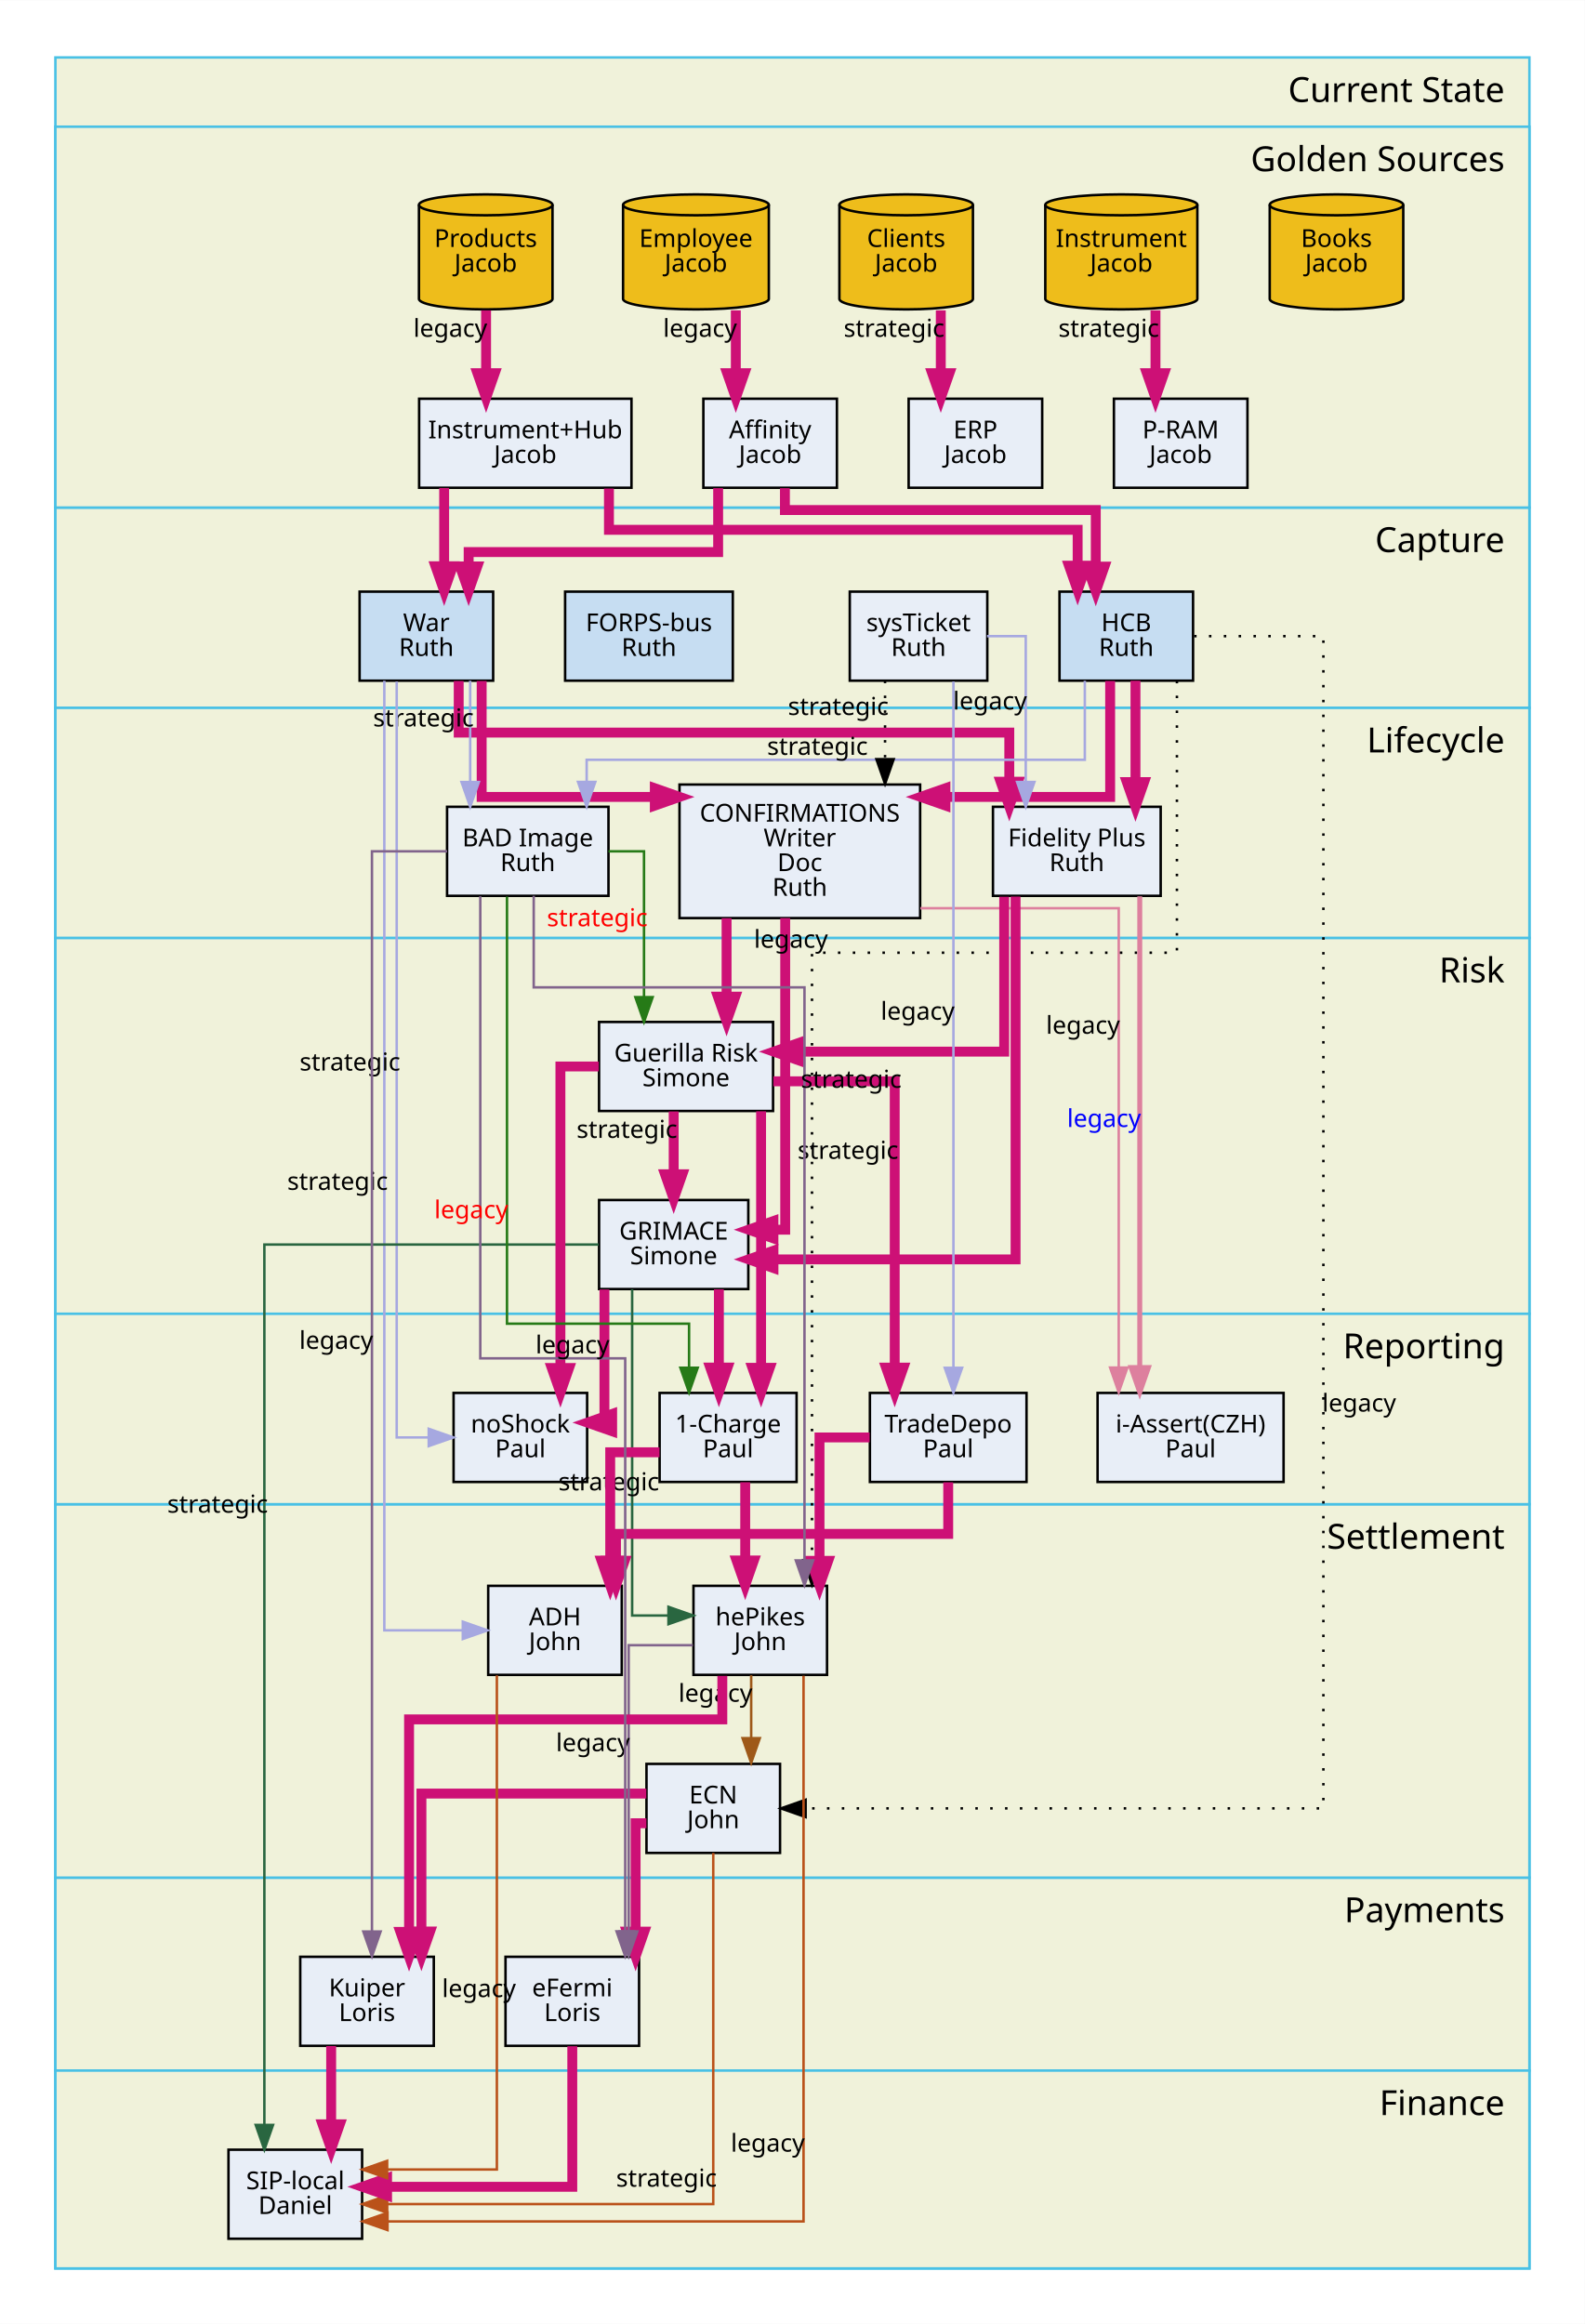
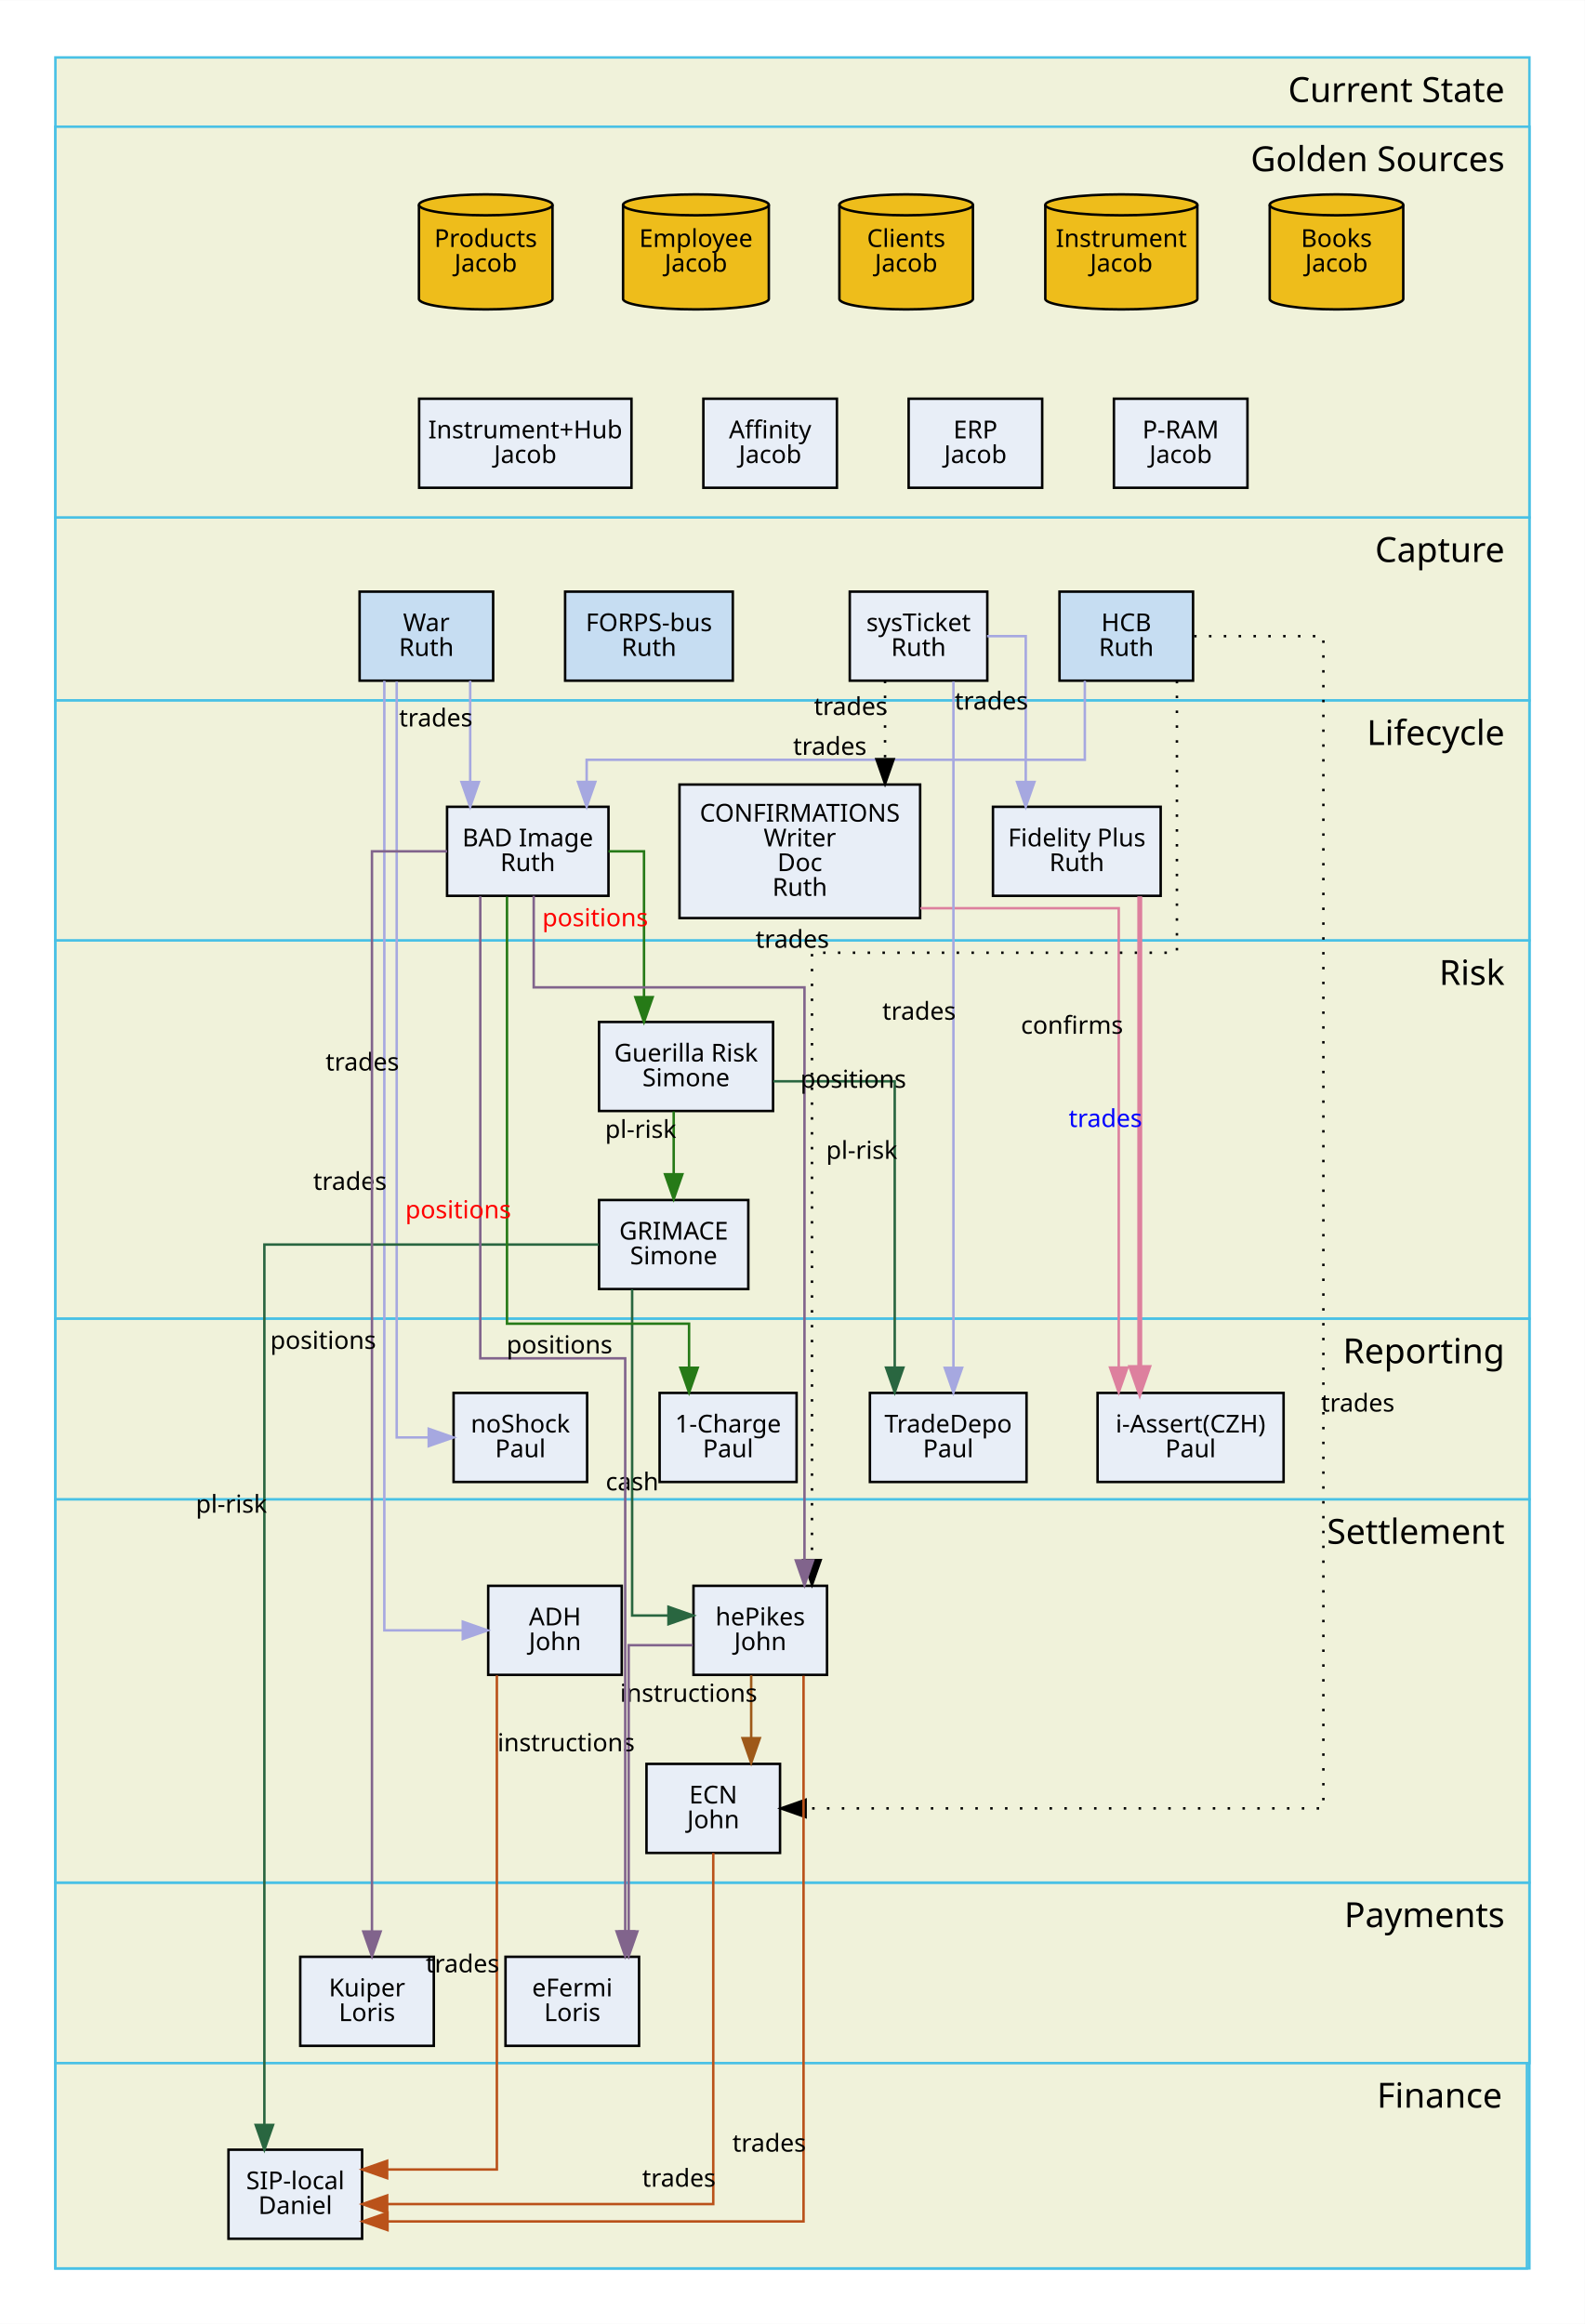
<svg xmlns="http://www.w3.org/2000/svg" xmlns:xlink="http://www.w3.org/1999/xlink" width="641pt" height="940pt" viewBox="0.00 0.00 640.80 939.55">
  <g id="graph0" class="graph" transform="scale(1 1) rotate(0) translate(14.4 925.15)">
    <polygon fill="#ffffff" stroke="transparent" points="-14.4,14.4 -14.4,-925.15 626.4,-925.15 626.4,14.4 -14.4,14.4" />
    <g id="clust1" class="cluster">
      <polygon fill="#f0f2da" stroke="#49c1e5" points="8,-902 8,-8 604,-8 604,-902 8,-902" />
      <text text-anchor="end" x="594" y="-884" font-family="sans-serif" font-size="14.00" fill="#000000">Current State</text>
    </g>
    <g id="clust2" class="cluster">
-       <polygon fill="#f0f2da" stroke="#49c1e5" points="8,-166 8,-88 604,-88 604,-166 8,-166" />
-       <text text-anchor="end" x="594" y="-148" font-family="sans-serif" font-size="14.00" fill="#000000">Payments</text>
+       <polygon fill="#f0f2da" stroke="#49c1e5" points="8,-164 8,-91 604,-91 604,-164 8,-164" />
+       <text text-anchor="end" x="594" y="-146" font-family="sans-serif" font-size="14.00" fill="#000000">Payments</text>
    </g>
    <g id="clust3" class="cluster">
-       <polygon fill="#f0f2da" stroke="#49c1e5" points="8,-546 8,-394 604,-394 604,-546 8,-546" />
-       <text text-anchor="end" x="594" y="-528" font-family="sans-serif" font-size="14.00" fill="#000000">Risk</text>
+       <polygon fill="#f0f2da" stroke="#49c1e5" points="8,-545 8,-392 604,-392 604,-545 8,-545" />
+       <text text-anchor="end" x="594" y="-527" font-family="sans-serif" font-size="14.00" fill="#000000">Risk</text>
    </g>
    <g id="clust4" class="cluster">
-       <polygon fill="#f0f2da" stroke="#49c1e5" points="8,-720 8,-639 604,-639 604,-720 8,-720" />
-       <text text-anchor="end" x="594" y="-702" font-family="sans-serif" font-size="14.00" fill="#000000">Capture</text>
+       <polygon fill="#f0f2da" stroke="#49c1e5" points="8,-716 8,-642 604,-642 604,-716 8,-716" />
+       <text text-anchor="end" x="594" y="-698" font-family="sans-serif" font-size="14.00" fill="#000000">Capture</text>
    </g>
    <g id="clust7" class="cluster">
-       <polygon fill="#f0f2da" stroke="#49c1e5" points="8,-874 8,-720 604,-720 604,-874 8,-874" />
+       <polygon fill="#f0f2da" stroke="#49c1e5" points="8,-874 8,-716 604,-716 604,-874 8,-874" />
      <text text-anchor="end" x="594" y="-856" font-family="sans-serif" font-size="14.00" fill="#000000">Golden Sources</text>
    </g>
    <g id="clust10" class="cluster">
-       <polygon fill="#f0f2da" stroke="#49c1e5" points="8,-639 8,-546 604,-546 604,-639 8,-639" />
-       <text text-anchor="end" x="594" y="-621" font-family="sans-serif" font-size="14.00" fill="#000000">Lifecycle</text>
+       <polygon fill="#f0f2da" stroke="#49c1e5" points="8,-642 8,-545 604,-545 604,-642 8,-642" />
+       <text text-anchor="end" x="594" y="-624" font-family="sans-serif" font-size="14.00" fill="#000000">Lifecycle</text>
    </g>
    <g id="clust11" class="cluster">
-       <polygon fill="#f0f2da" stroke="#49c1e5" points="8,-317 8,-166 604,-166 604,-317 8,-317" />
-       <text text-anchor="end" x="594" y="-299" font-family="sans-serif" font-size="14.00" fill="#000000">Settlement</text>
+       <polygon fill="#f0f2da" stroke="#49c1e5" points="8,-319 8,-164 604,-164 604,-319 8,-319" />
+       <text text-anchor="end" x="594" y="-301" font-family="sans-serif" font-size="14.00" fill="#000000">Settlement</text>
    </g>
    <g id="clust14" class="cluster">
-       <polygon fill="#f0f2da" stroke="#49c1e5" points="8,-394 8,-317 604,-317 604,-394 8,-394" />
-       <text text-anchor="end" x="594" y="-376" font-family="sans-serif" font-size="14.00" fill="#000000">Reporting</text>
+       <polygon fill="#f0f2da" stroke="#49c1e5" points="8,-392 8,-319 604,-319 604,-392 8,-392" />
+       <text text-anchor="end" x="594" y="-374" font-family="sans-serif" font-size="14.00" fill="#000000">Reporting</text>
    </g>
    <g id="clust15" class="cluster">
-       <polygon fill="#f0f2da" stroke="#49c1e5" points="8,-88 8,-8 604,-8 604,-88 8,-88" />
-       <text text-anchor="end" x="594" y="-70" font-family="sans-serif" font-size="14.00" fill="#000000">Finance</text>
+       <polygon fill="#f0f2da" stroke="#49c1e5" points="8,-91 8,-8 603,-8 603,-91 8,-91" />
+       <text text-anchor="end" x="593" y="-73" font-family="sans-serif" font-size="14.00" fill="#000000">Finance</text>
    </g>
    <g id="node1" class="node">
      <g id="a_node1">
        <a xlink:title="application: War id: PTN-" target="_blank">
          <polygon fill="#c6ddf2" stroke="#000000" points="185,-686 131,-686 131,-650 185,-650 185,-686" />
          <text text-anchor="middle" x="158" y="-670" font-family="sans-serif" font-size="10.00" fill="#000000">War</text>
          <text text-anchor="middle" x="158" y="-660" font-family="sans-serif" font-size="10.00" fill="#000000">Ruth</text>
        </a>
      </g>
    </g>
    <g id="node4" class="node">
      <g id="a_node4">
        <a xlink:title="application: CONFIRMATIONS Writer Doc id: PTN-" target="_blank">
          <polygon fill="#e8eef7" stroke="#000000" points="357.649,-608 260.351,-608 260.351,-554 357.649,-554 357.649,-608" />
          <text text-anchor="middle" x="309" y="-593" font-family="sans-serif" font-size="10.00" fill="#000000">CONFIRMATIONS</text>
          <text text-anchor="middle" x="309" y="-583" font-family="sans-serif" font-size="10.00" fill="#000000">Writer</text>
          <text text-anchor="middle" x="309" y="-573" font-family="sans-serif" font-size="10.00" fill="#000000">Doc</text>
          <text text-anchor="middle" x="309" y="-563" font-family="sans-serif" font-size="10.00" fill="#000000">Ruth</text>
        </a>
      </g>
    </g>
-     <g id="edge1" class="edge">
-       <path fill="none" stroke="#cd1076" stroke-width="4" d="M180.358,-649.894C180.358,-630.661 180.358,-603 180.358,-603 180.358,-603 250.366,-603 250.366,-603" />
-       <polygon fill="#cd1076" stroke="#cd1076" stroke-width="4" points="250.366,-606.5 260.366,-603 250.366,-599.5 250.366,-606.5" />
-     </g>
    <g id="node12" class="node">
      <g id="a_node12">
        <a xlink:title="application: Fidelity Plus id: PTN-" target="_blank">
          <polygon fill="#e8eef7" stroke="#000000" points="454.906,-599 387.094,-599 387.094,-563 454.906,-563 454.906,-599" />
          <text text-anchor="middle" x="421" y="-583" font-family="sans-serif" font-size="10.00" fill="#000000">Fidelity Plus</text>
          <text text-anchor="middle" x="421" y="-573" font-family="sans-serif" font-size="10.00" fill="#000000">Ruth</text>
        </a>
      </g>
    </g>
-     <g id="edge2" class="edge">
-       <path fill="none" stroke="#cd1076" stroke-width="4" d="M171.075,-649.87C171.075,-639.686 171.075,-629 171.075,-629 171.075,-629 393.698,-629 393.698,-629 393.698,-629 393.698,-609.147 393.698,-609.147" />
-       <polygon fill="#cd1076" stroke="#cd1076" stroke-width="4" points="397.198,-609.147 393.698,-599.147 390.198,-609.147 397.198,-609.147" />
-     </g>
    <g id="node14" class="node">
      <g id="a_node14">
        <a xlink:title="application: ADH id: PTN-" target="_blank">
          <polygon fill="#e8eef7" stroke="#000000" points="237,-284 183,-284 183,-248 237,-248 237,-284" />
          <text text-anchor="middle" x="210" y="-268" font-family="sans-serif" font-size="10.00" fill="#000000">ADH</text>
          <text text-anchor="middle" x="210" y="-258" font-family="sans-serif" font-size="10.00" fill="#000000">John</text>
        </a>
      </g>
    </g>
    <g id="edge3" class="edge">
      <path fill="none" stroke="#a6a8e0" d="M141,-649.946C141,-571.724 141,-266 141,-266 141,-266 172.729,-266 172.729,-266" />
      <polygon fill="#a6a8e0" stroke="#a6a8e0" points="172.729,-269.5 182.729,-266 172.729,-262.5 172.729,-269.5" />
-       <text text-anchor="middle" x="122.103" y="-444.108" font-family="sans-serif" font-size="10.00" fill="#000000">strategic</text>
+       <text text-anchor="middle" x="127.103" y="-444.108" font-family="sans-serif" font-size="10.00" fill="#000000">trades</text>
    </g>
    <g id="node20" class="node">
      <g id="a_node20">
        <a xlink:title="application: BAD Image id: PTN-" target="_blank">
          <polygon fill="#e8eef7" stroke="#000000" points="231.633,-599 166.367,-599 166.367,-563 231.633,-563 231.633,-599" />
          <text text-anchor="middle" x="199" y="-583" font-family="sans-serif" font-size="10.00" fill="#000000">BAD Image</text>
          <text text-anchor="middle" x="199" y="-573" font-family="sans-serif" font-size="10.00" fill="#000000">Ruth</text>
        </a>
      </g>
    </g>
    <g id="edge4" class="edge">
      <path fill="none" stroke="#a6a8e0" d="M175.717,-649.973C175.717,-649.973 175.717,-609.003 175.717,-609.003" />
      <polygon fill="#a6a8e0" stroke="#a6a8e0" points="179.217,-609.003 175.717,-599.003 172.217,-609.003 179.217,-609.003" />
-       <text text-anchor="middle" x="156.82" y="-631.489" font-family="sans-serif" font-size="10.00" fill="#000000">strategic</text>
+       <text text-anchor="middle" x="161.82" y="-631.489" font-family="sans-serif" font-size="10.00" fill="#000000">trades</text>
    </g>
    <g id="node22" class="node">
      <g id="a_node22">
        <a xlink:title="application: noShock id: PTN-" target="_blank">
          <polygon fill="#e8eef7" stroke="#000000" points="223,-362 169,-362 169,-326 223,-326 223,-362" />
          <text text-anchor="middle" x="196" y="-346" font-family="sans-serif" font-size="10.00" fill="#000000">noShock</text>
          <text text-anchor="middle" x="196" y="-336" font-family="sans-serif" font-size="10.00" fill="#000000">Paul</text>
        </a>
      </g>
    </g>
    <g id="edge5" class="edge">
      <path fill="none" stroke="#a6a8e0" d="M146,-649.652C146,-581.112 146,-344 146,-344 146,-344 158.951,-344 158.951,-344" />
      <polygon fill="#a6a8e0" stroke="#a6a8e0" points="158.951,-347.5 168.951,-344 158.951,-340.5 158.951,-347.5" />
-       <text text-anchor="middle" x="127.103" y="-492.35" font-family="sans-serif" font-size="10.00" fill="#000000">strategic</text>
+       <text text-anchor="middle" x="132.103" y="-492.35" font-family="sans-serif" font-size="10.00" fill="#000000">trades</text>
    </g>
    <g id="node2" class="node">
      <g id="a_node2">
        <a xlink:title="application: GRIMACE id: PTN-" target="_blank">
          <polygon fill="#e8eef7" stroke="#000000" points="288.171,-440 227.829,-440 227.829,-404 288.171,-404 288.171,-440" />
          <text text-anchor="middle" x="258" y="-424" font-family="sans-serif" font-size="10.00" fill="#000000">GRIMACE</text>
          <text text-anchor="middle" x="258" y="-414" font-family="sans-serif" font-size="10.00" fill="#000000">Simone</text>
        </a>
      </g>
    </g>
    <g id="node10" class="node">
      <g id="a_node10">
        <a xlink:title="application: 1-Charge id: PTN-" target="_blank">
          <polygon fill="#e8eef7" stroke="#000000" points="307.69,-362 252.31,-362 252.31,-326 307.69,-326 307.69,-362" />
          <text text-anchor="middle" x="280" y="-346" font-family="sans-serif" font-size="10.00" fill="#000000">1-Charge</text>
          <text text-anchor="middle" x="280" y="-336" font-family="sans-serif" font-size="10.00" fill="#000000">Paul</text>
        </a>
      </g>
    </g>
-     <g id="edge6" class="edge">
-       <path fill="none" stroke="#cd1076" stroke-width="4" d="M276.275,-403.909C276.275,-403.909 276.275,-372.263 276.275,-372.263" />
-       <polygon fill="#cd1076" stroke="#cd1076" stroke-width="4" points="279.775,-372.263 276.275,-362.263 272.775,-372.263 279.775,-372.263" />
-     </g>
    <g id="node13" class="node">
      <g id="a_node13">
        <a xlink:title="application: hePikes id: PTN-" target="_blank">
          <polygon fill="#e8eef7" stroke="#000000" points="320,-284 266,-284 266,-248 320,-248 320,-284" />
          <text text-anchor="middle" x="293" y="-268" font-family="sans-serif" font-size="10.00" fill="#000000">hePikes</text>
          <text text-anchor="middle" x="293" y="-258" font-family="sans-serif" font-size="10.00" fill="#000000">John</text>
        </a>
      </g>
    </g>
    <g id="edge7" class="edge">
      <path fill="none" stroke="#296640" d="M241.2,-403.906C241.2,-364.011 241.2,-272 241.2,-272 241.2,-272 255.886,-272 255.886,-272" />
      <polygon fill="#296640" stroke="#296640" points="255.886,-275.5 265.886,-272 255.886,-268.5 255.886,-275.5" />
-       <text text-anchor="middle" x="231.752" y="-322.61" font-family="sans-serif" font-size="10.00" fill="#000000">strategic</text>
+       <text text-anchor="middle" x="241.2" y="-322.61" font-family="sans-serif" font-size="10.00" fill="#000000">cash</text>
    </g>
    <g id="node15" class="node">
      <g id="a_node15">
        <a xlink:title="application: SIP-local id: PTN-" target="_blank">
          <polygon fill="#e8eef7" stroke="#000000" points="132.015,-56 77.985,-56 77.985,-20 132.015,-20 132.015,-56" />
          <text text-anchor="middle" x="105" y="-40" font-family="sans-serif" font-size="10.00" fill="#000000">SIP-local</text>
          <text text-anchor="middle" x="105" y="-30" font-family="sans-serif" font-size="10.00" fill="#000000">Daniel</text>
        </a>
      </g>
    </g>
    <g id="edge8" class="edge">
      <path fill="none" stroke="#296640" d="M227.644,-422C179.865,-422 92.496,-422 92.496,-422 92.496,-422 92.496,-66.006 92.496,-66.006" />
      <polygon fill="#296640" stroke="#296640" points="95.996,-66.006 92.496,-56.006 88.996,-66.006 95.996,-66.006" />
-       <text text-anchor="middle" x="73.6" y="-313.577" font-family="sans-serif" font-size="10.00" fill="#000000">strategic</text>
-     </g>
-     <g id="edge9" class="edge">
-       <path fill="none" stroke="#cd1076" stroke-width="4" d="M229.999,-403.831C229.999,-382.502 229.999,-350 229.999,-350 229.999,-350 229.311,-350 229.311,-350" />
-       <polygon fill="#cd1076" stroke="#cd1076" stroke-width="4" points="233.119,-346.5 223.119,-350 233.119,-353.5 233.119,-346.5" />
+       <text text-anchor="middle" x="79.164" y="-313.577" font-family="sans-serif" font-size="10.00" fill="#000000">pl-risk</text>
    </g>
    <g id="node3" class="node">
      <g id="a_node3">
        <a xlink:title="application: Guerilla Risk id: PTN-" target="_blank">
          <polygon fill="#e8eef7" stroke="#000000" points="298.18,-512 227.82,-512 227.82,-476 298.18,-476 298.18,-512" />
          <text text-anchor="middle" x="263" y="-496" font-family="sans-serif" font-size="10.00" fill="#000000">Guerilla Risk</text>
          <text text-anchor="middle" x="263" y="-486" font-family="sans-serif" font-size="10.00" fill="#000000">Simone</text>
        </a>
      </g>
    </g>
    <g id="edge10" class="edge">
-       <path fill="none" stroke="#cd1076" stroke-width="4" d="M258,-475.831C258,-475.831 258,-450.413 258,-450.413" />
-       <polygon fill="#cd1076" stroke="#cd1076" stroke-width="4" points="261.5,-450.413 258,-440.413 254.5,-450.413 261.5,-450.413" />
-       <text text-anchor="middle" x="239.103" y="-465.122" font-family="sans-serif" font-size="10.00" fill="#000000">strategic</text>
-     </g>
-     <g id="edge11" class="edge">
-       <path fill="none" stroke="#cd1076" stroke-width="4" d="M293.337,-475.906C293.337,-475.906 293.337,-372.158 293.337,-372.158" />
-       <polygon fill="#cd1076" stroke="#cd1076" stroke-width="4" points="296.837,-372.158 293.337,-362.158 289.837,-372.158 296.837,-372.158" />
+       <path fill="none" stroke="#267a17" d="M258,-475.831C258,-475.831 258,-450.413 258,-450.413" />
+       <polygon fill="#267a17" stroke="#267a17" points="261.5,-450.413 258,-440.413 254.5,-450.413 261.5,-450.413" />
+       <text text-anchor="middle" x="244.667" y="-465.122" font-family="sans-serif" font-size="10.00" fill="#000000">pl-risk</text>
    </g>
    <g id="node11" class="node">
      <g id="a_node11">
        <a xlink:title="application: TradeDepo id: PTN-" target="_blank">
          <polygon fill="#e8eef7" stroke="#000000" points="400.664,-362 337.336,-362 337.336,-326 400.664,-326 400.664,-362" />
          <text text-anchor="middle" x="369" y="-346" font-family="sans-serif" font-size="10.00" fill="#000000">TradeDepo</text>
          <text text-anchor="middle" x="369" y="-336" font-family="sans-serif" font-size="10.00" fill="#000000">Paul</text>
        </a>
      </g>
    </g>
    <g id="edge12" class="edge">
-       <path fill="none" stroke="#cd1076" stroke-width="4" d="M298.292,-488C321.412,-488 347.372,-488 347.372,-488 347.372,-488 347.372,-372.238 347.372,-372.238" />
-       <polygon fill="#cd1076" stroke="#cd1076" stroke-width="4" points="350.872,-372.238 347.372,-362.238 343.872,-372.238 350.872,-372.238" />
-       <text text-anchor="middle" x="328.475" y="-456.659" font-family="sans-serif" font-size="10.00" fill="#000000">strategic</text>
-     </g>
-     <g id="edge13" class="edge">
-       <path fill="none" stroke="#cd1076" stroke-width="4" d="M227.718,-494C219.049,-494 212.2,-494 212.2,-494 212.2,-494 212.2,-372.094 212.2,-372.094" />
-       <polygon fill="#cd1076" stroke="#cd1076" stroke-width="4" points="215.7,-372.094 212.2,-362.094 208.7,-372.094 215.7,-372.094" />
-     </g>
-     <g id="edge14" class="edge">
-       <path fill="none" stroke="#cd1076" stroke-width="4" d="M303.092,-553.999C303.092,-510.076 303.092,-428 303.092,-428 303.092,-428 298.327,-428 298.327,-428" />
-       <polygon fill="#cd1076" stroke="#cd1076" stroke-width="4" points="298.327,-424.5 288.327,-428 298.327,-431.5 298.327,-424.5" />
-     </g>
-     <g id="edge15" class="edge">
-       <path fill="none" stroke="#cd1076" stroke-width="4" d="M279.383,-553.95C279.383,-553.95 279.383,-522.225 279.383,-522.225" />
-       <polygon fill="#cd1076" stroke="#cd1076" stroke-width="4" points="282.883,-522.225 279.383,-512.225 275.883,-522.225 282.883,-522.225" />
+       <path fill="none" stroke="#296640" d="M298.292,-488C321.412,-488 347.372,-488 347.372,-488 347.372,-488 347.372,-372.238 347.372,-372.238" />
+       <polygon fill="#296640" stroke="#296640" points="350.872,-372.238 347.372,-362.238 343.872,-372.238 350.872,-372.238" />
+       <text text-anchor="middle" x="334.039" y="-456.659" font-family="sans-serif" font-size="10.00" fill="#000000">pl-risk</text>
    </g>
    <g id="node24" class="node">
      <g id="a_node24">
        <a xlink:title="application: i-Assert(CZH) id: PTN-" target="_blank">
          <polygon fill="#e8eef7" stroke="#000000" points="504.604,-362 429.396,-362 429.396,-326 504.604,-326 504.604,-362" />
          <text text-anchor="middle" x="467" y="-346" font-family="sans-serif" font-size="10.00" fill="#000000">i-Assert(CZH)</text>
          <text text-anchor="middle" x="467" y="-336" font-family="sans-serif" font-size="10.00" fill="#000000">Paul</text>
        </a>
      </g>
    </g>
    <g id="edge16" class="edge">
      <path fill="none" stroke="#dd809e" d="M357.75,-558C394.267,-558 437.95,-558 437.95,-558 437.95,-558 437.95,-372.245 437.95,-372.245" />
      <polygon fill="#dd809e" stroke="#dd809e" points="441.45,-372.245 437.95,-362.245 434.45,-372.246 441.45,-372.245" />
-       <text text-anchor="middle" x="423.497" y="-507.223" font-family="sans-serif" font-size="10.00" fill="#000000">legacy</text>
+       <text text-anchor="middle" x="419.058" y="-507.223" font-family="sans-serif" font-size="10.00" fill="#000000">confirms</text>
    </g>
    <g id="node5" class="node">
      <g id="a_node5">
        <a xlink:title="application: ECN id: PTN-" target="_blank">
          <polygon fill="#e8eef7" stroke="#000000" points="301,-212 247,-212 247,-176 301,-176 301,-212" />
          <text text-anchor="middle" x="274" y="-196" font-family="sans-serif" font-size="10.00" fill="#000000">ECN</text>
          <text text-anchor="middle" x="274" y="-186" font-family="sans-serif" font-size="10.00" fill="#000000">John</text>
        </a>
      </g>
    </g>
    <g id="node8" class="node">
      <g id="a_node8">
        <a xlink:title="application: eFermi id: PTN-" target="_blank">
          <polygon fill="#e8eef7" stroke="#000000" points="244,-134 190,-134 190,-98 244,-98 244,-134" />
          <text text-anchor="middle" x="217" y="-118" font-family="sans-serif" font-size="10.00" fill="#000000">eFermi</text>
          <text text-anchor="middle" x="217" y="-108" font-family="sans-serif" font-size="10.00" fill="#000000">Loris</text>
        </a>
      </g>
    </g>
-     <g id="edge17" class="edge">
-       <path fill="none" stroke="#cd1076" stroke-width="4" d="M246.966,-188C244.325,-188 242.6,-188 242.6,-188 242.6,-188 242.6,-144.169 242.6,-144.169" />
-       <polygon fill="#cd1076" stroke="#cd1076" stroke-width="4" points="246.1,-144.169 242.6,-134.169 239.1,-144.169 246.1,-144.169" />
-     </g>
    <g id="edge18" class="edge">
      <path fill="none" stroke="#ba521a" d="M274,-175.957C274,-134.113 274,-34 274,-34 274,-34 142.153,-34 142.153,-34" />
      <polygon fill="#ba521a" stroke="#ba521a" points="142.153,-30.5 132.153,-34 142.153,-37.5 142.153,-30.5" />
-       <text text-anchor="middle" x="255.103" y="-41.055" font-family="sans-serif" font-size="10.00" fill="#000000">strategic</text>
+       <text text-anchor="middle" x="260.103" y="-41.055" font-family="sans-serif" font-size="10.00" fill="#000000">trades</text>
    </g>
    <g id="node19" class="node">
      <g id="a_node19">
        <a xlink:title="application: Kuiper id: PTN-" target="_blank">
          <polygon fill="#e8eef7" stroke="#000000" points="161,-134 107,-134 107,-98 161,-98 161,-134" />
          <text text-anchor="middle" x="134" y="-118" font-family="sans-serif" font-size="10.00" fill="#000000">Kuiper</text>
          <text text-anchor="middle" x="134" y="-108" font-family="sans-serif" font-size="10.00" fill="#000000">Loris</text>
        </a>
      </g>
    </g>
-     <g id="edge19" class="edge">
-       <path fill="none" stroke="#cd1076" stroke-width="4" d="M246.928,-200C212.091,-200 156,-200 156,-200 156,-200 156,-144.227 156,-144.227" />
-       <polygon fill="#cd1076" stroke="#cd1076" stroke-width="4" points="159.5,-144.227 156,-134.227 152.5,-144.227 159.5,-144.227" />
-     </g>
    <g id="node6" class="node">
      <g id="a_node6">
        <a xlink:title="application: HCB id: PTN-" target="_blank">
          <polygon fill="#c6ddf2" stroke="#000000" points="468,-686 414,-686 414,-650 468,-650 468,-686" />
          <text text-anchor="middle" x="441" y="-670" font-family="sans-serif" font-size="10.00" fill="#000000">HCB</text>
          <text text-anchor="middle" x="441" y="-660" font-family="sans-serif" font-size="10.00" fill="#000000">Ruth</text>
        </a>
      </g>
    </g>
-     <g id="edge20" class="edge">
-       <path fill="none" stroke="#cd1076" stroke-width="4" d="M434.477,-649.894C434.477,-630.661 434.477,-603 434.477,-603 434.477,-603 367.872,-603 367.872,-603" />
-       <polygon fill="#cd1076" stroke="#cd1076" stroke-width="4" points="367.872,-599.5 357.872,-603 367.872,-606.5 367.872,-599.5" />
-     </g>
    <g id="edge21" class="edge">
      <path fill="none" stroke="#000000" stroke-dasharray="1,5" d="M468.429,-668C491.483,-668 520.701,-668 520.701,-668 520.701,-668 520.701,-194 520.701,-194 520.701,-194 311.344,-194 311.344,-194" />
      <polygon fill="#000000" stroke="#000000" points="311.344,-190.5 301.344,-194 311.344,-197.5 311.344,-190.5" />
-       <text text-anchor="middle" x="535.154" y="-354.458" font-family="sans-serif" font-size="10.00" fill="#000000">legacy</text>
-     </g>
-     <g id="edge22" class="edge">
-       <path fill="none" stroke="#cd1076" stroke-width="4" d="M444.715,-649.973C444.715,-649.973 444.715,-609.003 444.715,-609.003" />
-       <polygon fill="#cd1076" stroke="#cd1076" stroke-width="4" points="448.215,-609.003 444.715,-599.003 441.215,-609.003 448.215,-609.003" />
+       <text text-anchor="middle" x="534.598" y="-354.458" font-family="sans-serif" font-size="10.00" fill="#000000">trades</text>
    </g>
    <g id="edge23" class="edge">
      <path fill="none" stroke="#000000" stroke-dasharray="1,5" d="M461.477,-649.932C461.477,-614.649 461.477,-540 461.477,-540 461.477,-540 313.922,-540 313.922,-540 313.922,-540 313.922,-294.403 313.922,-294.403" />
      <polygon fill="#000000" stroke="#000000" points="317.423,-294.403 313.922,-284.403 310.423,-294.403 317.423,-294.403" />
-       <text text-anchor="middle" x="305.414" y="-542" font-family="sans-serif" font-size="10.00" fill="#000000">legacy</text>
+       <text text-anchor="middle" x="305.971" y="-542" font-family="sans-serif" font-size="10.00" fill="#000000">trades</text>
    </g>
    <g id="edge24" class="edge">
      <path fill="none" stroke="#a6a8e0" d="M424.238,-649.949C424.238,-635.627 424.238,-618 424.238,-618 424.238,-618 222.808,-618 222.808,-618 222.808,-618 222.808,-609.066 222.808,-609.066" />
      <polygon fill="#a6a8e0" stroke="#a6a8e0" points="226.308,-609.066 222.808,-599.066 219.308,-609.067 226.308,-609.066" />
-       <text text-anchor="middle" x="316.134" y="-620" font-family="sans-serif" font-size="10.00" fill="#000000">strategic</text>
+       <text text-anchor="middle" x="321.134" y="-620" font-family="sans-serif" font-size="10.00" fill="#000000">trades</text>
    </g>
    <g id="node7" class="node">
      <g id="a_node7">
        <a xlink:href="https://en.wikipedia.org/wiki/Reference_data" xlink:title="application: Books id: PTN-1234" target="_blank">
          <path fill="#eebd1b" stroke="#000000" d="M553,-842.398C553,-844.731 540.898,-846.626 526,-846.626 511.102,-846.626 499,-844.731 499,-842.398 499,-842.398 499,-804.352 499,-804.352 499,-802.019 511.102,-800.124 526,-800.124 540.898,-800.124 553,-802.019 553,-804.352 553,-804.352 553,-842.398 553,-842.398" />
          <path fill="none" stroke="#000000" d="M553,-842.398C553,-840.066 540.898,-838.171 526,-838.171 511.102,-838.171 499,-840.066 499,-842.398" />
          <text text-anchor="middle" x="526" y="-825.375" font-family="sans-serif" font-size="10.00" fill="#000000">Books</text>
          <text text-anchor="middle" x="526" y="-815.375" font-family="sans-serif" font-size="10.00" fill="#000000">Jacob</text>
        </a>
      </g>
    </g>
-     <g id="edge26" class="edge">
-       <path fill="none" stroke="#cd1076" stroke-width="4" d="M217,-97.845C217,-75.648 217,-41 217,-41 217,-41 142.112,-41 142.112,-41" />
-       <polygon fill="#cd1076" stroke="#cd1076" stroke-width="4" points="142.112,-37.5 132.112,-41 142.112,-44.5 142.112,-37.5" />
-     </g>
    <g id="node9" class="node">
      <g id="a_node9">
        <a xlink:href="https://en.wikipedia.org/wiki/Reference_data" xlink:title="application: Instrument+Hub id: PTN-" target="_blank">
          <polygon fill="#e8eef7" stroke="#000000" points="240.927,-764 155.073,-764 155.073,-728 240.927,-728 240.927,-764" />
          <text text-anchor="middle" x="198" y="-748" font-family="sans-serif" font-size="10.00" fill="#000000">Instrument+Hub</text>
          <text text-anchor="middle" x="198" y="-738" font-family="sans-serif" font-size="10.00" fill="#000000">Jacob</text>
        </a>
      </g>
    </g>
-     <g id="edge27" class="edge">
-       <path fill="none" stroke="#cd1076" stroke-width="4" d="M165.191,-727.909C165.191,-727.909 165.191,-696.263 165.191,-696.263" />
-       <polygon fill="#cd1076" stroke="#cd1076" stroke-width="4" points="168.691,-696.263 165.191,-686.263 161.691,-696.263 168.691,-696.263" />
-     </g>
-     <g id="edge28" class="edge">
-       <path fill="none" stroke="#cd1076" stroke-width="4" d="M231.825,-727.68C231.825,-719.212 231.825,-711 231.825,-711 231.825,-711 421.333,-711 421.333,-711 421.333,-711 421.333,-696.485 421.333,-696.485" />
-       <polygon fill="#cd1076" stroke="#cd1076" stroke-width="4" points="424.833,-696.485 421.333,-686.485 417.833,-696.486 424.833,-696.485" />
-     </g>
-     <g id="edge29" class="edge">
-       <path fill="none" stroke="#cd1076" stroke-width="4" d="M286.922,-325.909C286.922,-325.909 286.922,-294.263 286.922,-294.263" />
-       <polygon fill="#cd1076" stroke="#cd1076" stroke-width="4" points="290.423,-294.263 286.922,-284.263 283.423,-294.263 290.423,-294.263" />
-     </g>
-     <g id="edge30" class="edge">
-       <path fill="none" stroke="#cd1076" stroke-width="4" d="M252.272,-338C241.785,-338 232.333,-338 232.333,-338 232.333,-338 232.333,-294.169 232.333,-294.169" />
-       <polygon fill="#cd1076" stroke="#cd1076" stroke-width="4" points="235.833,-294.169 232.333,-284.169 228.833,-294.169 235.833,-294.169" />
-     </g>
-     <g id="edge31" class="edge">
-       <path fill="none" stroke="#cd1076" stroke-width="4" d="M337.23,-344C326.395,-344 316.961,-344 316.961,-344 316.961,-344 316.961,-294.091 316.961,-294.091" />
-       <polygon fill="#cd1076" stroke="#cd1076" stroke-width="4" points="320.461,-294.091 316.961,-284.091 313.461,-294.091 320.461,-294.091" />
-     </g>
-     <g id="edge32" class="edge">
-       <path fill="none" stroke="#cd1076" stroke-width="4" d="M369,-325.87C369,-315.685 369,-305 369,-305 369,-305 234.666,-305 234.666,-305 234.666,-305 234.666,-294.13 234.666,-294.13" />
-       <polygon fill="#cd1076" stroke="#cd1076" stroke-width="4" points="238.166,-294.13 234.666,-284.13 231.166,-294.13 238.166,-294.13" />
-     </g>
-     <g id="edge33" class="edge">
-       <path fill="none" stroke="#cd1076" stroke-width="4" d="M396.237,-562.712C396.237,-519.752 396.237,-416 396.237,-416 396.237,-416 298.337,-416 298.337,-416" />
-       <polygon fill="#cd1076" stroke="#cd1076" stroke-width="4" points="298.337,-412.5 288.337,-416 298.337,-419.5 298.337,-412.5" />
-     </g>
-     <g id="edge34" class="edge">
-       <path fill="none" stroke="#cd1076" stroke-width="4" d="M391.642,-562.62C391.642,-538.721 391.642,-500 391.642,-500 391.642,-500 308.493,-500 308.493,-500" />
-       <polygon fill="#cd1076" stroke="#cd1076" stroke-width="4" points="308.493,-496.5 298.493,-500 308.492,-503.5 308.493,-496.5" />
-     </g>
    <g id="edge35" class="edge">
      <g id="a_edge35">
        <a xlink:href="http://www.google.com" xlink:title="Fidelity-&gt;i-Assert(CZH)" target="_blank">
          <path fill="none" stroke="#dd809e" stroke-width="2" d="M446.452,-562.797C446.452,-562.797 446.452,-372.265 446.452,-372.265" />
          <polygon fill="#dd809e" stroke="#dd809e" stroke-width="2" points="449.952,-372.265 446.452,-362.265 442.952,-372.265 449.952,-372.265" />
        </a>
      </g>
      <g id="a_edge35-label">
        <a xlink:href="http://www.google.com" xlink:title="Fidelity-&gt;i-Assert(CZH)" target="_blank">
-           <text text-anchor="middle" x="431.998" y="-469.531" font-family="sans-serif" font-size="10.00" fill="#0000ff">legacy</text>
+           <text text-anchor="middle" x="432.555" y="-469.531" font-family="sans-serif" font-size="10.00" fill="#0000ff">trades</text>
        </a>
      </g>
    </g>
    <g id="edge36" class="edge">
      <path fill="none" stroke="#9e5919" d="M289.333,-247.831C289.333,-247.831 289.333,-222.413 289.333,-222.413" />
      <polygon fill="#9e5919" stroke="#9e5919" points="292.833,-222.413 289.333,-212.413 285.833,-222.413 292.833,-222.413" />
-       <text text-anchor="middle" x="274.88" y="-237.122" font-family="sans-serif" font-size="10.00" fill="#000000">legacy</text>
+       <text text-anchor="middle" x="264.045" y="-237.122" font-family="sans-serif" font-size="10.00" fill="#000000">instructions</text>
    </g>
    <g id="edge37" class="edge">
      <path fill="none" stroke="#81648c" d="M265.777,-260C252.688,-260 239.8,-260 239.8,-260 239.8,-260 239.8,-144.238 239.8,-144.238" />
      <polygon fill="#81648c" stroke="#81648c" points="243.3,-144.238 239.8,-134.238 236.3,-144.238 243.3,-144.238" />
-       <text text-anchor="middle" x="225.347" y="-217.107" font-family="sans-serif" font-size="10.00" fill="#000000">legacy</text>
+       <text text-anchor="middle" x="214.512" y="-217.107" font-family="sans-serif" font-size="10.00" fill="#000000">instructions</text>
    </g>
    <g id="edge38" class="edge">
      <path fill="none" stroke="#ba521a" d="M310.5,-247.643C310.5,-191.678 310.5,-27 310.5,-27 310.5,-27 142.289,-27 142.289,-27" />
      <polygon fill="#ba521a" stroke="#ba521a" points="142.289,-23.5 132.289,-27 142.289,-30.5 142.289,-23.5" />
-       <text text-anchor="middle" x="296.047" y="-55.216" font-family="sans-serif" font-size="10.00" fill="#000000">legacy</text>
-     </g>
-     <g id="edge39" class="edge">
-       <path fill="none" stroke="#cd1076" stroke-width="4" d="M277.667,-247.578C277.667,-238.721 277.667,-230 277.667,-230 277.667,-230 151,-230 151,-230 151,-230 151,-144.064 151,-144.064" />
-       <polygon fill="#cd1076" stroke="#cd1076" stroke-width="4" points="154.5,-144.064 151,-134.064 147.5,-144.064 154.5,-144.064" />
+       <text text-anchor="middle" x="296.603" y="-55.216" font-family="sans-serif" font-size="10.00" fill="#000000">trades</text>
    </g>
    <g id="edge40" class="edge">
      <path fill="none" stroke="#ba521a" d="M186.5,-247.788C186.5,-195.394 186.5,-48 186.5,-48 186.5,-48 142.138,-48 142.138,-48" />
      <polygon fill="#ba521a" stroke="#ba521a" points="142.138,-44.5 132.138,-48 142.138,-51.5 142.138,-44.5" />
-       <text text-anchor="middle" x="179.273" y="-117.713" font-family="sans-serif" font-size="10.00" fill="#000000">legacy</text>
+       <text text-anchor="middle" x="172.603" y="-127.713" font-family="sans-serif" font-size="10.00" fill="#000000">trades</text>
    </g>
    <g id="node16" class="node">
      <g id="a_node16">
        <a xlink:href="https://en.wikipedia.org/wiki/Reference_data" xlink:title="application: Affinity id: PTN-" target="_blank">
          <polygon fill="#e8eef7" stroke="#000000" points="324,-764 270,-764 270,-728 324,-728 324,-764" />
          <text text-anchor="middle" x="297" y="-748" font-family="sans-serif" font-size="10.00" fill="#000000">Affinity</text>
          <text text-anchor="middle" x="297" y="-738" font-family="sans-serif" font-size="10.00" fill="#000000">Jacob</text>
        </a>
      </g>
-     </g>
-     <g id="edge41" class="edge">
-       <path fill="none" stroke="#cd1076" stroke-width="4" d="M275.975,-727.85C275.975,-715.729 275.975,-702 275.975,-702 275.975,-702 175.096,-702 175.096,-702 175.096,-702 175.096,-696.194 175.096,-696.194" />
-       <polygon fill="#cd1076" stroke="#cd1076" stroke-width="4" points="178.596,-696.194 175.096,-686.194 171.596,-696.194 178.596,-696.194" />
-     </g>
-     <g id="edge42" class="edge">
-       <path fill="none" stroke="#cd1076" stroke-width="4" d="M302.975,-727.841C302.975,-722.957 302.975,-719 302.975,-719 302.975,-719 428.667,-719 428.667,-719 428.667,-719 428.667,-696.124 428.667,-696.124" />
-       <polygon fill="#cd1076" stroke="#cd1076" stroke-width="4" points="432.167,-696.124 428.667,-686.124 425.167,-696.124 432.167,-696.124" />
    </g>
    <g id="node17" class="node">
      <g id="a_node17">
        <a xlink:href="https://en.wikipedia.org/wiki/Reference_data" xlink:title="application: P-RAM id: PTN-" target="_blank">
          <polygon fill="#e8eef7" stroke="#000000" points="490,-764 436,-764 436,-728 490,-728 490,-764" />
          <text text-anchor="middle" x="463" y="-748" font-family="sans-serif" font-size="10.00" fill="#000000">P-RAM</text>
          <text text-anchor="middle" x="463" y="-738" font-family="sans-serif" font-size="10.00" fill="#000000">Jacob</text>
        </a>
      </g>
    </g>
    <g id="node18" class="node">
      <g id="a_node18">
        <a xlink:href="https://en.wikipedia.org/wiki/Reference_data" xlink:title="application: Instrument id: PTN-2345" target="_blank">
          <path fill="#eebd1b" stroke="#000000" d="M469.742,-842.398C469.742,-844.731 455.963,-846.626 439,-846.626 422.037,-846.626 408.258,-844.731 408.258,-842.398 408.258,-842.398 408.258,-804.352 408.258,-804.352 408.258,-802.019 422.037,-800.124 439,-800.124 455.963,-800.124 469.742,-802.019 469.742,-804.352 469.742,-804.352 469.742,-842.398 469.742,-842.398" />
          <path fill="none" stroke="#000000" d="M469.742,-842.398C469.742,-840.066 455.963,-838.171 439,-838.171 422.037,-838.171 408.258,-840.066 408.258,-842.398" />
          <text text-anchor="middle" x="439" y="-825.375" font-family="sans-serif" font-size="10.00" fill="#000000">Instrument</text>
          <text text-anchor="middle" x="439" y="-815.375" font-family="sans-serif" font-size="10.00" fill="#000000">Jacob</text>
        </a>
      </g>
    </g>
-     <g id="edge43" class="edge">
-       <path fill="none" stroke="#cd1076" stroke-width="4" d="M452.81,-799.74C452.81,-799.74 452.81,-774.337 452.81,-774.337" />
-       <polygon fill="#cd1076" stroke="#cd1076" stroke-width="4" points="456.31,-774.337 452.81,-764.337 449.31,-774.337 456.31,-774.337" />
-       <text text-anchor="middle" x="433.914" y="-789.038" font-family="sans-serif" font-size="10.00" fill="#000000">strategic</text>
-     </g>
-     <g id="edge44" class="edge">
-       <path fill="none" stroke="#cd1076" stroke-width="4" d="M119.504,-97.909C119.504,-97.909 119.504,-66.263 119.504,-66.263" />
-       <polygon fill="#cd1076" stroke="#cd1076" stroke-width="4" points="123.004,-66.263 119.504,-56.263 116.004,-66.263 123.004,-66.263" />
-     </g>
    <g id="edge45" class="edge">
      <path fill="none" stroke="#267a17" d="M231.64,-581C239.66,-581 245.996,-581 245.996,-581 245.996,-581 245.996,-522.027 245.996,-522.027" />
      <polygon fill="#267a17" stroke="#267a17" points="249.496,-522.026 245.996,-512.027 242.496,-522.027 249.496,-522.026" />
      <g id="a_edge45-label">
        <a xlink:title="BAD Image-&gt;Guerilla Risk">
-           <text text-anchor="middle" x="227.099" y="-550.691" font-family="sans-serif" font-size="10.00" fill="#ff0000">strategic</text>
+           <text text-anchor="middle" x="226.262" y="-550.691" font-family="sans-serif" font-size="10.00" fill="#ff0000">positions</text>
        </a>
      </g>
    </g>
    <g id="edge46" class="edge">
      <path fill="none" stroke="#81648c" d="M179.8,-562.808C179.8,-512.636 179.8,-376 179.8,-376 179.8,-376 238.4,-376 238.4,-376 238.4,-376 238.4,-144.283 238.4,-144.283" />
      <polygon fill="#81648c" stroke="#81648c" points="241.9,-144.283 238.4,-134.283 234.9,-144.283 241.9,-144.283" />
-       <text text-anchor="middle" x="217.102" y="-378" font-family="sans-serif" font-size="10.00" fill="#000000">legacy</text>
+       <text text-anchor="middle" x="211.821" y="-378" font-family="sans-serif" font-size="10.00" fill="#000000">positions</text>
    </g>
    <g id="edge47" class="edge">
      <path fill="none" stroke="#267a17" d="M190.6,-562.686C190.6,-514.88 190.6,-390 190.6,-390 190.6,-390 264.215,-390 264.215,-390 264.215,-390 264.215,-372.18 264.215,-372.18" />
      <polygon fill="#267a17" stroke="#267a17" points="267.715,-372.18 264.215,-362.18 260.715,-372.18 267.715,-372.18" />
      <g id="a_edge47-label">
        <a xlink:title="BAD Image-&gt;1-Charge">
-           <text text-anchor="middle" x="176.147" y="-432.626" font-family="sans-serif" font-size="10.00" fill="#ff0000">legacy</text>
+           <text text-anchor="middle" x="170.866" y="-432.626" font-family="sans-serif" font-size="10.00" fill="#ff0000">positions</text>
        </a>
      </g>
    </g>
    <g id="edge48" class="edge">
      <path fill="none" stroke="#81648c" d="M201.4,-562.991C201.4,-546.951 201.4,-526 201.4,-526 201.4,-526 310.884,-526 310.884,-526 310.884,-526 310.884,-294.283 310.884,-294.283" />
      <polygon fill="#81648c" stroke="#81648c" points="314.384,-294.283 310.884,-284.283 307.384,-294.283 314.384,-294.283" />
-       <text text-anchor="middle" x="329.78" y="-485.379" font-family="sans-serif" font-size="10.00" fill="#000000">strategic</text>
+       <text text-anchor="middle" x="330.617" y="-485.379" font-family="sans-serif" font-size="10.00" fill="#000000">positions</text>
    </g>
    <g id="edge49" class="edge">
      <path fill="none" stroke="#81648c" d="M166.393,-581C151.02,-581 136,-581 136,-581 136,-581 136,-144.229 136,-144.229" />
      <polygon fill="#81648c" stroke="#81648c" points="139.5,-144.228 136,-134.229 132.5,-144.229 139.5,-144.228" />
-       <text text-anchor="middle" x="121.547" y="-379.811" font-family="sans-serif" font-size="10.00" fill="#000000">legacy</text>
+       <text text-anchor="middle" x="116.266" y="-379.811" font-family="sans-serif" font-size="10.00" fill="#000000">positions</text>
    </g>
    <g id="node21" class="node">
      <g id="a_node21">
        <a xlink:href="https://en.wikipedia.org/wiki/Reference_data" xlink:title="application: Clients id: PTN-675664" target="_blank">
          <path fill="#eebd1b" stroke="#000000" d="M379,-842.398C379,-844.731 366.898,-846.626 352,-846.626 337.102,-846.626 325,-844.731 325,-842.398 325,-842.398 325,-804.352 325,-804.352 325,-802.019 337.102,-800.124 352,-800.124 366.898,-800.124 379,-802.019 379,-804.352 379,-804.352 379,-842.398 379,-842.398" />
          <path fill="none" stroke="#000000" d="M379,-842.398C379,-840.066 366.898,-838.171 352,-838.171 337.102,-838.171 325,-840.066 325,-842.398" />
          <text text-anchor="middle" x="352" y="-825.375" font-family="sans-serif" font-size="10.00" fill="#000000">Clients</text>
          <text text-anchor="middle" x="352" y="-815.375" font-family="sans-serif" font-size="10.00" fill="#000000">Jacob</text>
        </a>
      </g>
    </g>
    <g id="node23" class="node">
      <g id="a_node23">
        <a xlink:href="https://en.wikipedia.org/wiki/Reference_data" xlink:title="application: ERP id: PTN-" target="_blank">
          <polygon fill="#e8eef7" stroke="#000000" points="407,-764 353,-764 353,-728 407,-728 407,-764" />
          <text text-anchor="middle" x="380" y="-748" font-family="sans-serif" font-size="10.00" fill="#000000">ERP</text>
          <text text-anchor="middle" x="380" y="-738" font-family="sans-serif" font-size="10.00" fill="#000000">Jacob</text>
        </a>
      </g>
    </g>
-     <g id="edge50" class="edge">
-       <path fill="none" stroke="#cd1076" stroke-width="4" d="M366,-799.74C366,-799.74 366,-774.337 366,-774.337" />
-       <polygon fill="#cd1076" stroke="#cd1076" stroke-width="4" points="369.5,-774.337 366,-764.337 362.5,-774.337 369.5,-774.337" />
-       <text text-anchor="middle" x="347.103" y="-789.038" font-family="sans-serif" font-size="10.00" fill="#000000">strategic</text>
-     </g>
    <g id="node25" class="node">
      <g id="a_node25">
        <a xlink:title="application: FORPS-bus id: PTN-" target="_blank">
          <polygon fill="#c6ddf2" stroke="#000000" points="281.901,-686 214.099,-686 214.099,-650 281.901,-650 281.901,-686" />
          <text text-anchor="middle" x="248" y="-670" font-family="sans-serif" font-size="10.00" fill="#000000">FORPS-bus</text>
          <text text-anchor="middle" x="248" y="-660" font-family="sans-serif" font-size="10.00" fill="#000000">Ruth</text>
        </a>
      </g>
    </g>
    <g id="node26" class="node">
      <g id="a_node26">
        <a xlink:href="https://en.wikipedia.org/wiki/Reference_data" xlink:title="application: Employee id: PTN-23" target="_blank">
          <path fill="#eebd1b" stroke="#000000" d="M296.47,-842.398C296.47,-844.731 283.261,-846.626 267,-846.626 250.739,-846.626 237.53,-844.731 237.53,-842.398 237.53,-842.398 237.53,-804.352 237.53,-804.352 237.53,-802.019 250.739,-800.124 267,-800.124 283.261,-800.124 296.47,-802.019 296.47,-804.352 296.47,-804.352 296.47,-842.398 296.47,-842.398" />
          <path fill="none" stroke="#000000" d="M296.47,-842.398C296.47,-840.066 283.261,-838.171 267,-838.171 250.739,-838.171 237.53,-840.066 237.53,-842.398" />
          <text text-anchor="middle" x="267" y="-825.375" font-family="sans-serif" font-size="10.00" fill="#000000">Employee</text>
          <text text-anchor="middle" x="267" y="-815.375" font-family="sans-serif" font-size="10.00" fill="#000000">Jacob</text>
        </a>
      </g>
    </g>
-     <g id="edge53" class="edge">
-       <path fill="none" stroke="#cd1076" stroke-width="4" d="M283.117,-799.74C283.117,-799.74 283.117,-774.337 283.117,-774.337" />
-       <polygon fill="#cd1076" stroke="#cd1076" stroke-width="4" points="286.617,-774.337 283.117,-764.337 279.617,-774.337 286.617,-774.337" />
-       <text text-anchor="middle" x="268.664" y="-789.038" font-family="sans-serif" font-size="10.00" fill="#000000">legacy</text>
-     </g>
    <g id="node27" class="node">
      <g id="a_node27">
        <a xlink:href="https://en.wikipedia.org/wiki/Reference_data" xlink:title="application: Products id: PTN-6538" target="_blank">
          <path fill="#eebd1b" stroke="#000000" d="M209,-842.398C209,-844.731 196.898,-846.626 182,-846.626 167.102,-846.626 155,-844.731 155,-842.398 155,-842.398 155,-804.352 155,-804.352 155,-802.019 167.102,-800.124 182,-800.124 196.898,-800.124 209,-802.019 209,-804.352 209,-804.352 209,-842.398 209,-842.398" />
          <path fill="none" stroke="#000000" d="M209,-842.398C209,-840.066 196.898,-838.171 182,-838.171 167.102,-838.171 155,-840.066 155,-842.398" />
          <text text-anchor="middle" x="182" y="-825.375" font-family="sans-serif" font-size="10.00" fill="#000000">Products</text>
          <text text-anchor="middle" x="182" y="-815.375" font-family="sans-serif" font-size="10.00" fill="#000000">Jacob</text>
        </a>
      </g>
    </g>
-     <g id="edge54" class="edge">
-       <path fill="none" stroke="#cd1076" stroke-width="4" d="M182.144,-799.74C182.144,-799.74 182.144,-774.337 182.144,-774.337" />
-       <polygon fill="#cd1076" stroke="#cd1076" stroke-width="4" points="185.644,-774.337 182.144,-764.337 178.644,-774.337 185.644,-774.337" />
-       <text text-anchor="middle" x="167.69" y="-789.038" font-family="sans-serif" font-size="10.00" fill="#000000">legacy</text>
-     </g>
    <g id="node28" class="node">
      <g id="a_node28">
        <a xlink:title="application: sysTicket id: PTN-" target="_blank">
          <polygon fill="#e8eef7" stroke="#000000" points="384.805,-686 329.195,-686 329.195,-650 384.805,-650 384.805,-686" />
          <text text-anchor="middle" x="357" y="-670" font-family="sans-serif" font-size="10.00" fill="#000000">sysTicket</text>
          <text text-anchor="middle" x="357" y="-660" font-family="sans-serif" font-size="10.00" fill="#000000">Ruth</text>
        </a>
      </g>
    </g>
    <g id="edge55" class="edge">
      <path fill="none" stroke="#000000" stroke-dasharray="1,5" d="M343.461,-649.973C343.461,-649.973 343.461,-618.264 343.461,-618.264" />
      <polygon fill="#000000" stroke="#000000" points="346.962,-618.264 343.461,-608.264 339.962,-618.264 346.962,-618.264" />
-       <text text-anchor="middle" x="324.565" y="-636.119" font-family="sans-serif" font-size="10.00" fill="#000000">strategic</text>
+       <text text-anchor="middle" x="329.565" y="-636.119" font-family="sans-serif" font-size="10.00" fill="#000000">trades</text>
    </g>
    <g id="edge56" class="edge">
      <path fill="none" stroke="#a6a8e0" d="M371.113,-649.652C371.113,-649.652 371.113,-372.147 371.113,-372.147" />
      <polygon fill="#a6a8e0" stroke="#a6a8e0" points="374.613,-372.147 371.113,-362.147 367.613,-372.147 374.613,-372.147" />
-       <text text-anchor="middle" x="356.66" y="-512.899" font-family="sans-serif" font-size="10.00" fill="#000000">legacy</text>
+       <text text-anchor="middle" x="357.217" y="-512.899" font-family="sans-serif" font-size="10.00" fill="#000000">trades</text>
    </g>
    <g id="edge57" class="edge">
      <path fill="none" stroke="#a6a8e0" d="M384.699,-668C393.195,-668 400.349,-668 400.349,-668 400.349,-668 400.349,-609.027 400.349,-609.027" />
      <polygon fill="#a6a8e0" stroke="#a6a8e0" points="403.849,-609.026 400.349,-599.027 396.849,-609.027 403.849,-609.026" />
-       <text text-anchor="middle" x="385.896" y="-638.338" font-family="sans-serif" font-size="10.00" fill="#000000">legacy</text>
+       <text text-anchor="middle" x="386.452" y="-638.338" font-family="sans-serif" font-size="10.00" fill="#000000">trades</text>
    </g>
  </g>
</svg>
